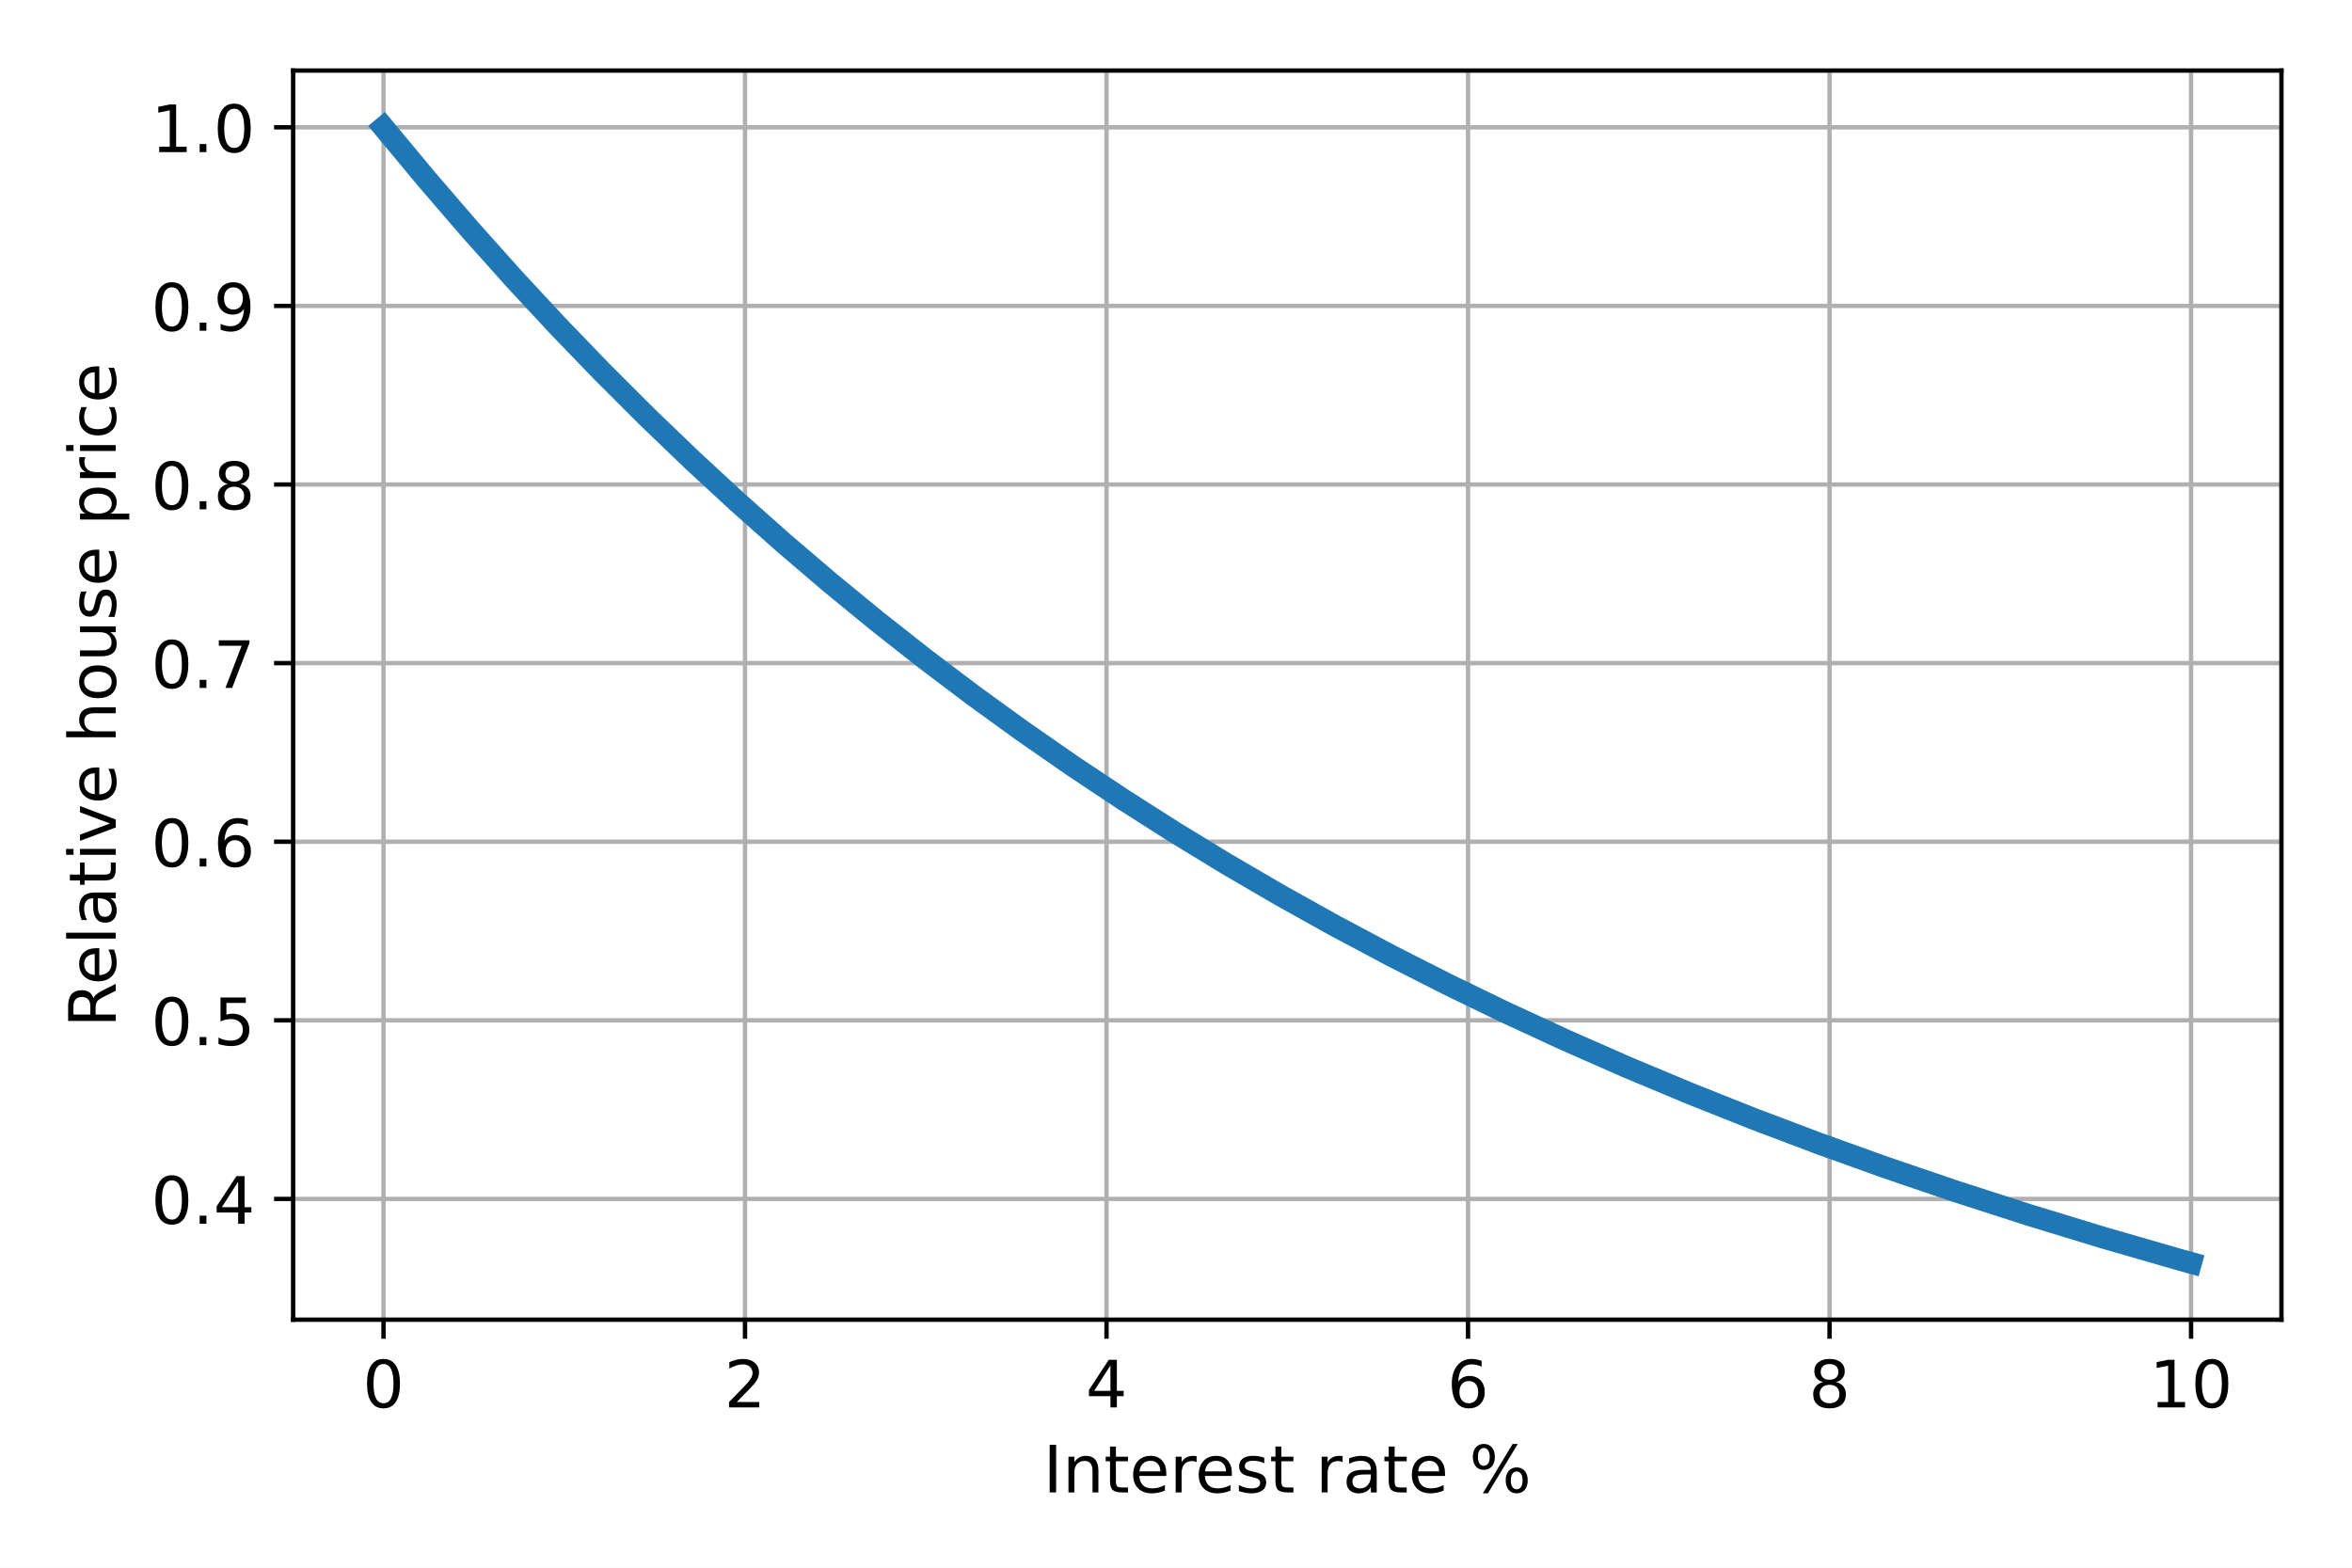
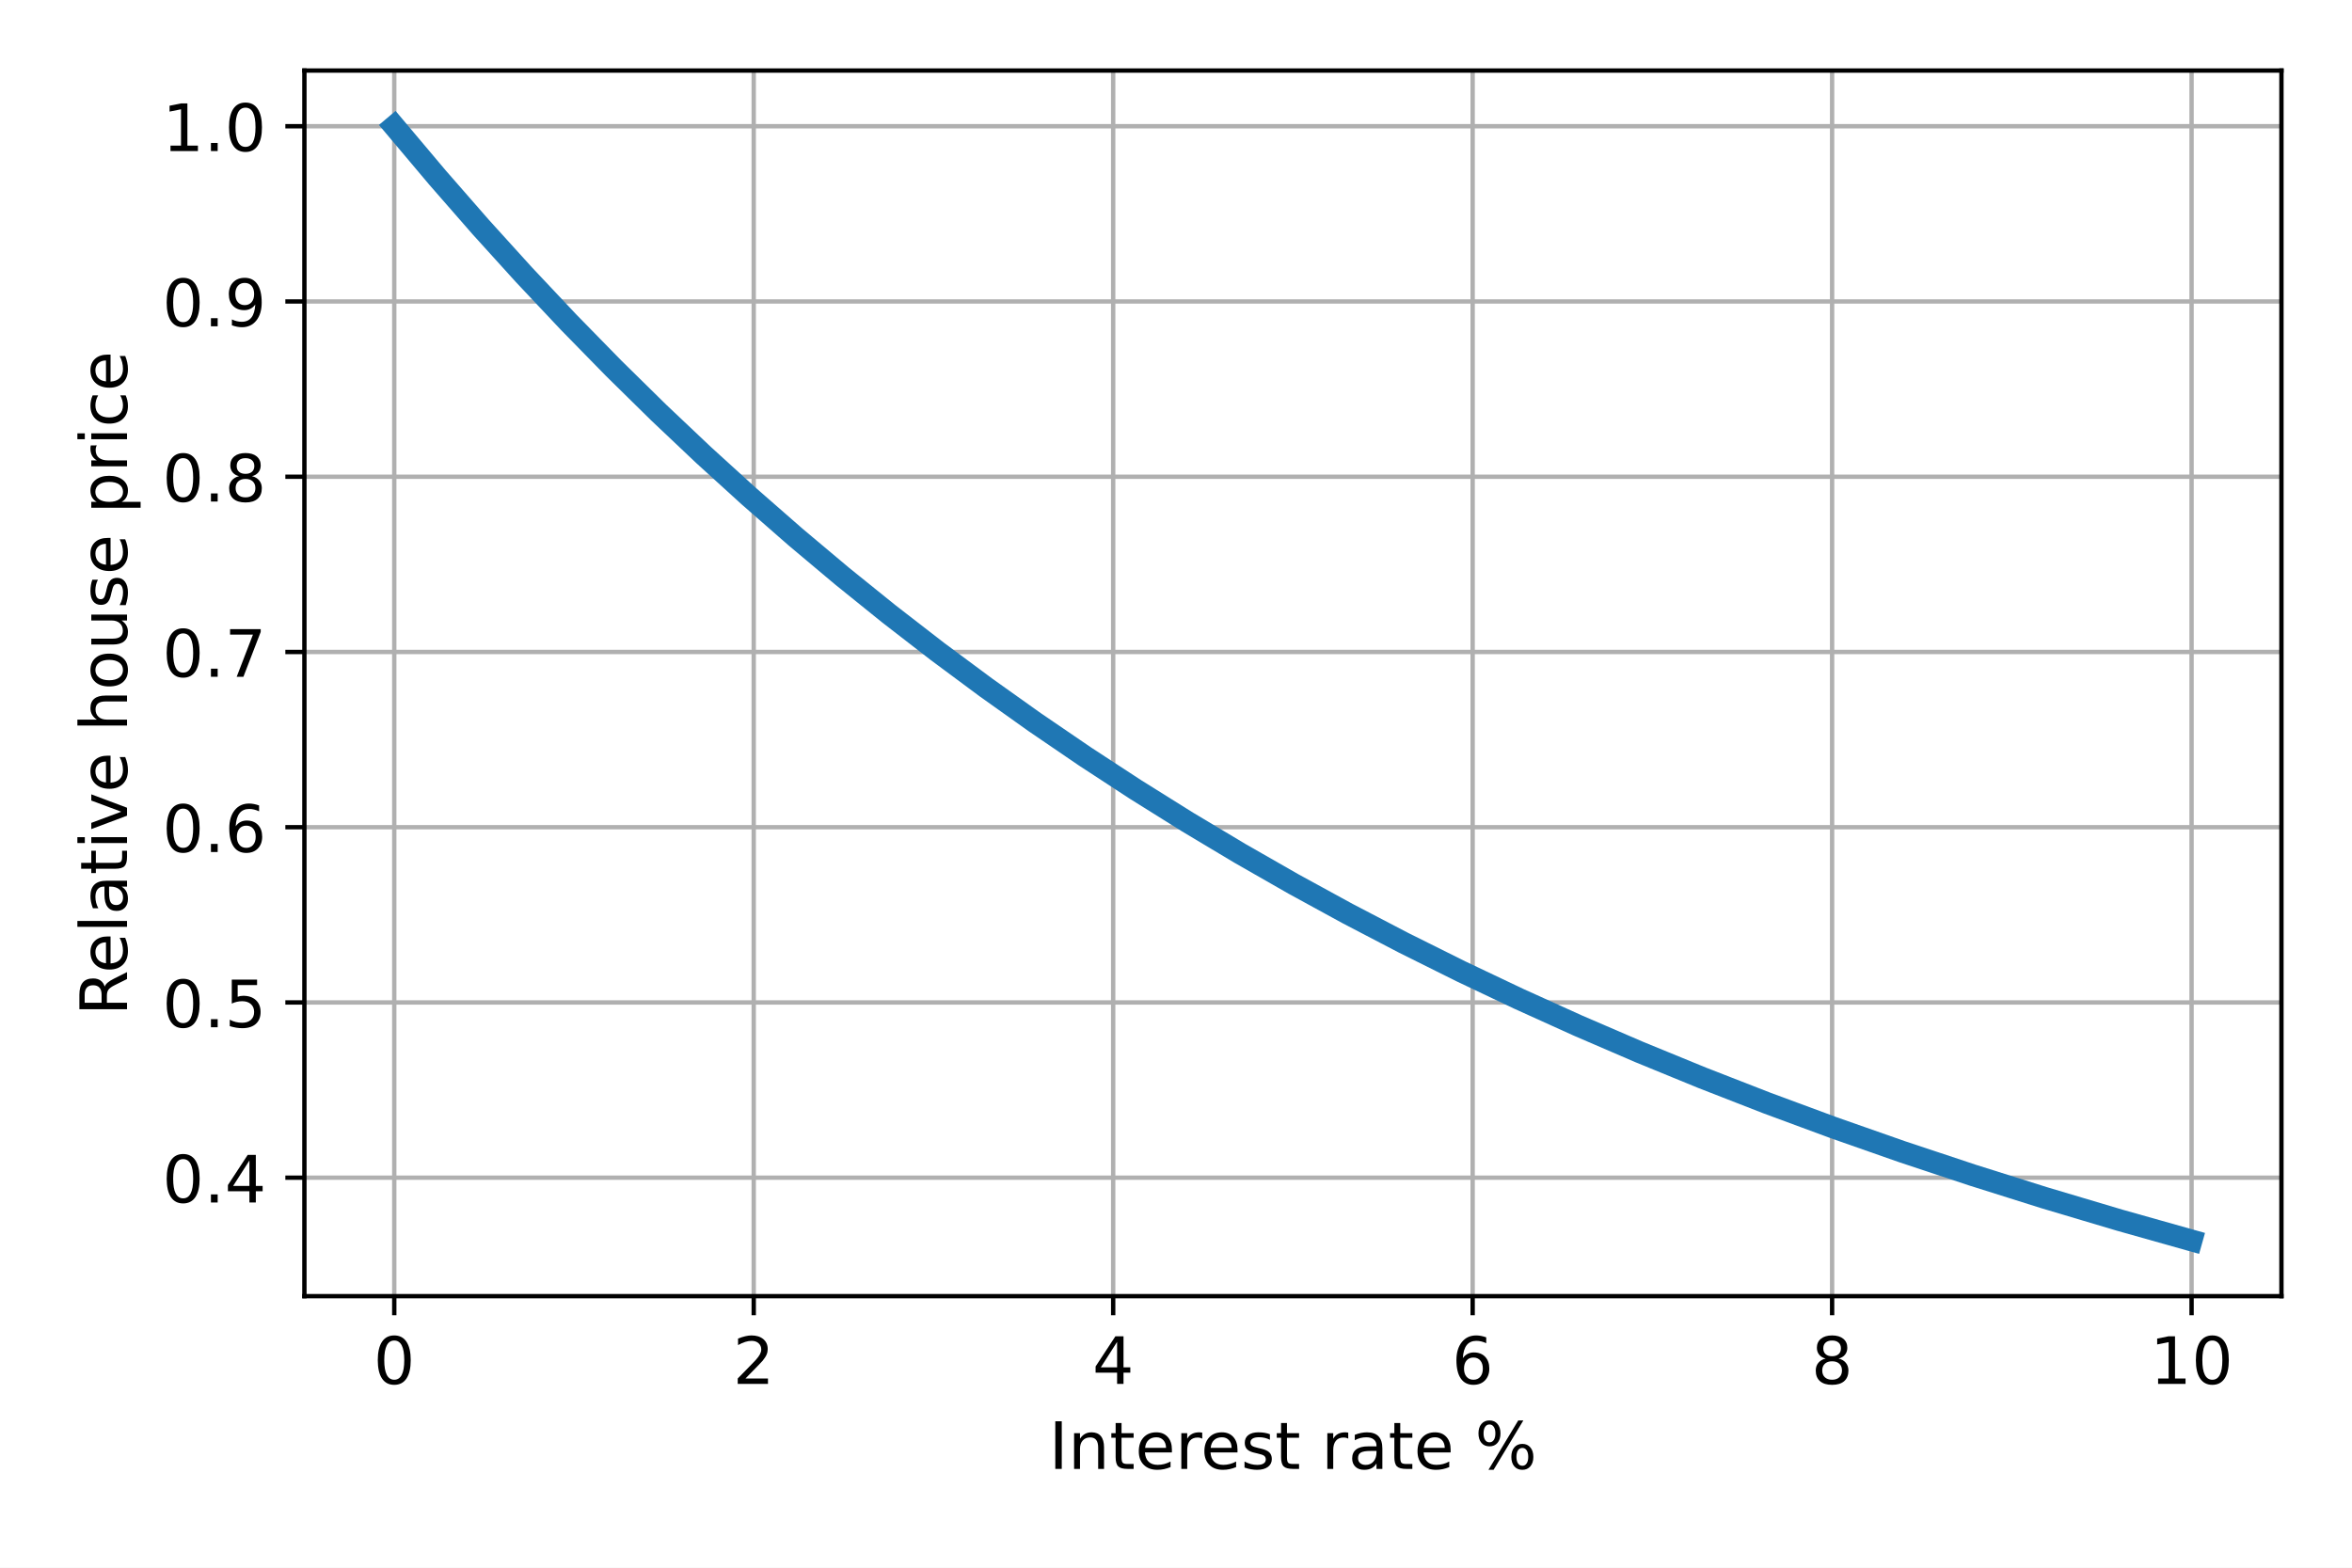
<svg xmlns="http://www.w3.org/2000/svg" xmlns:xlink="http://www.w3.org/1999/xlink" width="432pt" height="288pt" viewBox="0 0 432 288" version="1.1">
  <defs>
    <style type="text/css">*{stroke-linejoin: round; stroke-linecap: butt}</style>
  </defs>
  <g id="figure_1">
    <g id="patch_1">
      <path d="M 0 288 L 432 288 L 432 0 L 0 0 z " style="fill: #ffffff" />
    </g>
    <g id="axes_1">
      <g id="patch_2">
-         <path d="M 53.84 242.44 L 419.04 242.44 L 419.04 12.96 L 53.84 12.96 z " style="fill: #ffffff" />
+         <path d="M 55.91 238.12 L 419.04 238.12 L 419.04 12.96 L 55.91 12.96 z " style="fill: #ffffff" />
      </g>
      <g id="matplotlib.axis_1">
        <g id="xtick_1">
          <g id="line2d_1">
-             <path d="M 70.44 242.44 L 70.44 12.96 " clip-path="url(#p7153904bfa)" style="fill: none; stroke: #b0b0b0; stroke-width: 0.8; stroke-linecap: square" />
+             <path d="M 72.416 238.12 L 72.416 12.96 " clip-path="url(#p1a7a586a93)" style="fill: none; stroke: #b0b0b0; stroke-width: 0.8; stroke-linecap: square" />
          </g>
          <g id="line2d_2">
            <defs>
-               <path id="mf8a70245a0" d="M 0 0 L 0 3.5 " style="stroke: #000000; stroke-width: 0.8" />
+               <path id="me31832767f" d="M 0 0 L 0 3.5 " style="stroke: #000000; stroke-width: 0.8" />
            </defs>
            <g>
-               <use xlink:href="#mf8a70245a0" x="70.44" y="242.44" style="stroke: #000000; stroke-width: 0.8" />
+               <use xlink:href="#me31832767f" x="72.416" y="238.12" style="stroke: #000000; stroke-width: 0.8" />
            </g>
          </g>
          <g id="text_1">
-             <g transform="translate(66.6225 258.5581)scale(0.12 -0.12)">
+             <g transform="translate(68.59841 254.2381)scale(0.12 -0.12)">
              <defs>
                <path id="DejaVuSans-30" d="M 2034 4250 Q 1547 4250 1301 3770 Q 1056 3291 1056 2328 Q 1056 1369 1301 889 Q 1547 409 2034 409 Q 2525 409 2770 889 Q 3016 1369 3016 2328 Q 3016 3291 2770 3770 Q 2525 4250 2034 4250 z M 2034 4750 Q 2819 4750 3233 4129 Q 3647 3509 3647 2328 Q 3647 1150 3233 529 Q 2819 -91 2034 -91 Q 1250 -91 836 529 Q 422 1150 422 2328 Q 422 3509 836 4129 Q 1250 4750 2034 4750 z " transform="scale(0.015625)" />
              </defs>
              <use xlink:href="#DejaVuSans-30" />
            </g>
          </g>
        </g>
        <g id="xtick_2">
          <g id="line2d_3">
-             <path d="M 136.84 242.44 L 136.84 12.96 " clip-path="url(#p7153904bfa)" style="fill: none; stroke: #b0b0b0; stroke-width: 0.8; stroke-linecap: square" />
+             <path d="M 138.44 238.12 L 138.44 12.96 " clip-path="url(#p1a7a586a93)" style="fill: none; stroke: #b0b0b0; stroke-width: 0.8; stroke-linecap: square" />
          </g>
          <g id="line2d_4">
            <g>
-               <use xlink:href="#mf8a70245a0" x="136.84" y="242.44" style="stroke: #000000; stroke-width: 0.8" />
+               <use xlink:href="#me31832767f" x="138.44" y="238.12" style="stroke: #000000; stroke-width: 0.8" />
            </g>
          </g>
          <g id="text_2">
-             <g transform="translate(133.0225 258.5581)scale(0.12 -0.12)">
+             <g transform="translate(134.622 254.2381)scale(0.12 -0.12)">
              <defs>
                <path id="DejaVuSans-32" d="M 1228 531 L 3431 531 L 3431 0 L 469 0 L 469 531 Q 828 903 1448 1529 Q 2069 2156 2228 2338 Q 2531 2678 2651 2914 Q 2772 3150 2772 3378 Q 2772 3750 2511 3984 Q 2250 4219 1831 4219 Q 1534 4219 1204 4116 Q 875 4013 500 3803 L 500 4441 Q 881 4594 1212 4672 Q 1544 4750 1819 4750 Q 2544 4750 2975 4387 Q 3406 4025 3406 3419 Q 3406 3131 3298 2873 Q 3191 2616 2906 2266 Q 2828 2175 2409 1742 Q 1991 1309 1228 531 z " transform="scale(0.015625)" />
              </defs>
              <use xlink:href="#DejaVuSans-32" />
            </g>
          </g>
        </g>
        <g id="xtick_3">
          <g id="line2d_5">
-             <path d="M 203.24 242.44 L 203.24 12.96 " clip-path="url(#p7153904bfa)" style="fill: none; stroke: #b0b0b0; stroke-width: 0.8; stroke-linecap: square" />
+             <path d="M 204.463 238.12 L 204.463 12.96 " clip-path="url(#p1a7a586a93)" style="fill: none; stroke: #b0b0b0; stroke-width: 0.8; stroke-linecap: square" />
          </g>
          <g id="line2d_6">
            <g>
-               <use xlink:href="#mf8a70245a0" x="203.24" y="242.44" style="stroke: #000000; stroke-width: 0.8" />
+               <use xlink:href="#me31832767f" x="204.463" y="238.12" style="stroke: #000000; stroke-width: 0.8" />
            </g>
          </g>
          <g id="text_3">
-             <g transform="translate(199.4225 258.5581)scale(0.12 -0.12)">
+             <g transform="translate(200.6457 254.2381)scale(0.12 -0.12)">
              <defs>
                <path id="DejaVuSans-34" d="M 2419 4116 L 825 1625 L 2419 1625 L 2419 4116 z M 2253 4666 L 3047 4666 L 3047 1625 L 3713 1625 L 3713 1100 L 3047 1100 L 3047 0 L 2419 0 L 2419 1100 L 313 1100 L 313 1709 L 2253 4666 z " transform="scale(0.015625)" />
              </defs>
              <use xlink:href="#DejaVuSans-34" />
            </g>
          </g>
        </g>
        <g id="xtick_4">
          <g id="line2d_7">
-             <path d="M 269.64 242.44 L 269.64 12.96 " clip-path="url(#p7153904bfa)" style="fill: none; stroke: #b0b0b0; stroke-width: 0.8; stroke-linecap: square" />
+             <path d="M 270.487 238.12 L 270.487 12.96 " clip-path="url(#p1a7a586a93)" style="fill: none; stroke: #b0b0b0; stroke-width: 0.8; stroke-linecap: square" />
          </g>
          <g id="line2d_8">
            <g>
-               <use xlink:href="#mf8a70245a0" x="269.64" y="242.44" style="stroke: #000000; stroke-width: 0.8" />
+               <use xlink:href="#me31832767f" x="270.487" y="238.12" style="stroke: #000000; stroke-width: 0.8" />
            </g>
          </g>
          <g id="text_4">
-             <g transform="translate(265.8225 258.5581)scale(0.12 -0.12)">
+             <g transform="translate(266.6693 254.2381)scale(0.12 -0.12)">
              <defs>
                <path id="DejaVuSans-36" d="M 2113 2584 Q 1688 2584 1439 2293 Q 1191 2003 1191 1497 Q 1191 994 1439 701 Q 1688 409 2113 409 Q 2538 409 2786 701 Q 3034 994 3034 1497 Q 3034 2003 2786 2293 Q 2538 2584 2113 2584 z M 3366 4563 L 3366 3988 Q 3128 4100 2886 4159 Q 2644 4219 2406 4219 Q 1781 4219 1451 3797 Q 1122 3375 1075 2522 Q 1259 2794 1537 2939 Q 1816 3084 2150 3084 Q 2853 3084 3261 2657 Q 3669 2231 3669 1497 Q 3669 778 3244 343 Q 2819 -91 2113 -91 Q 1303 -91 875 529 Q 447 1150 447 2328 Q 447 3434 972 4092 Q 1497 4750 2381 4750 Q 2619 4750 2861 4703 Q 3103 4656 3366 4563 z " transform="scale(0.015625)" />
              </defs>
              <use xlink:href="#DejaVuSans-36" />
            </g>
          </g>
        </g>
        <g id="xtick_5">
          <g id="line2d_9">
-             <path d="M 336.04 242.44 L 336.04 12.96 " clip-path="url(#p7153904bfa)" style="fill: none; stroke: #b0b0b0; stroke-width: 0.8; stroke-linecap: square" />
+             <path d="M 336.51 238.12 L 336.51 12.96 " clip-path="url(#p1a7a586a93)" style="fill: none; stroke: #b0b0b0; stroke-width: 0.8; stroke-linecap: square" />
          </g>
          <g id="line2d_10">
            <g>
-               <use xlink:href="#mf8a70245a0" x="336.04" y="242.44" style="stroke: #000000; stroke-width: 0.8" />
+               <use xlink:href="#me31832767f" x="336.51" y="238.12" style="stroke: #000000; stroke-width: 0.8" />
            </g>
          </g>
          <g id="text_5">
-             <g transform="translate(332.2225 258.5581)scale(0.12 -0.12)">
+             <g transform="translate(332.693 254.2381)scale(0.12 -0.12)">
              <defs>
                <path id="DejaVuSans-38" d="M 2034 2216 Q 1584 2216 1326 1975 Q 1069 1734 1069 1313 Q 1069 891 1326 650 Q 1584 409 2034 409 Q 2484 409 2743 651 Q 3003 894 3003 1313 Q 3003 1734 2745 1975 Q 2488 2216 2034 2216 z M 1403 2484 Q 997 2584 770 2862 Q 544 3141 544 3541 Q 544 4100 942 4425 Q 1341 4750 2034 4750 Q 2731 4750 3128 4425 Q 3525 4100 3525 3541 Q 3525 3141 3298 2862 Q 3072 2584 2669 2484 Q 3125 2378 3379 2068 Q 3634 1759 3634 1313 Q 3634 634 3220 271 Q 2806 -91 2034 -91 Q 1263 -91 848 271 Q 434 634 434 1313 Q 434 1759 690 2068 Q 947 2378 1403 2484 z M 1172 3481 Q 1172 3119 1398 2916 Q 1625 2713 2034 2713 Q 2441 2713 2670 2916 Q 2900 3119 2900 3481 Q 2900 3844 2670 4047 Q 2441 4250 2034 4250 Q 1625 4250 1398 4047 Q 1172 3844 1172 3481 z " transform="scale(0.015625)" />
              </defs>
              <use xlink:href="#DejaVuSans-38" />
            </g>
          </g>
        </g>
        <g id="xtick_6">
          <g id="line2d_11">
-             <path d="M 402.44 242.44 L 402.44 12.96 " clip-path="url(#p7153904bfa)" style="fill: none; stroke: #b0b0b0; stroke-width: 0.8; stroke-linecap: square" />
+             <path d="M 402.534 238.12 L 402.534 12.96 " clip-path="url(#p1a7a586a93)" style="fill: none; stroke: #b0b0b0; stroke-width: 0.8; stroke-linecap: square" />
          </g>
          <g id="line2d_12">
            <g>
-               <use xlink:href="#mf8a70245a0" x="402.44" y="242.44" style="stroke: #000000; stroke-width: 0.8" />
+               <use xlink:href="#me31832767f" x="402.534" y="238.12" style="stroke: #000000; stroke-width: 0.8" />
            </g>
          </g>
          <g id="text_6">
-             <g transform="translate(394.805 258.5581)scale(0.12 -0.12)">
+             <g transform="translate(394.8991 254.2381)scale(0.12 -0.12)">
              <defs>
                <path id="DejaVuSans-31" d="M 794 531 L 1825 531 L 1825 4091 L 703 3866 L 703 4441 L 1819 4666 L 2450 4666 L 2450 531 L 3481 531 L 3481 0 L 794 0 L 794 531 z " transform="scale(0.015625)" />
              </defs>
              <use xlink:href="#DejaVuSans-31" />
              <use xlink:href="#DejaVuSans-30" x="63.623" />
            </g>
          </g>
        </g>
        <g id="text_7">
-           <g transform="translate(191.62 274.1719)scale(0.12 -0.12)">
+           <g transform="translate(192.655 269.8519)scale(0.12 -0.12)">
            <defs>
              <path id="DejaVuSans-49" d="M 628 4666 L 1259 4666 L 1259 0 L 628 0 L 628 4666 z " transform="scale(0.015625)" />
              <path id="DejaVuSans-6e" d="M 3513 2113 L 3513 0 L 2938 0 L 2938 2094 Q 2938 2591 2744 2837 Q 2550 3084 2163 3084 Q 1697 3084 1428 2787 Q 1159 2491 1159 1978 L 1159 0 L 581 0 L 581 3500 L 1159 3500 L 1159 2956 Q 1366 3272 1645 3428 Q 1925 3584 2291 3584 Q 2894 3584 3203 3211 Q 3513 2838 3513 2113 z " transform="scale(0.015625)" />
              <path id="DejaVuSans-74" d="M 1172 4494 L 1172 3500 L 2356 3500 L 2356 3053 L 1172 3053 L 1172 1153 Q 1172 725 1289 603 Q 1406 481 1766 481 L 2356 481 L 2356 0 L 1766 0 Q 1100 0 847 248 Q 594 497 594 1153 L 594 3053 L 172 3053 L 172 3500 L 594 3500 L 594 4494 L 1172 4494 z " transform="scale(0.015625)" />
              <path id="DejaVuSans-65" d="M 3597 1894 L 3597 1613 L 953 1613 Q 991 1019 1311 708 Q 1631 397 2203 397 Q 2534 397 2845 478 Q 3156 559 3463 722 L 3463 178 Q 3153 47 2828 -22 Q 2503 -91 2169 -91 Q 1331 -91 842 396 Q 353 884 353 1716 Q 353 2575 817 3079 Q 1281 3584 2069 3584 Q 2775 3584 3186 3129 Q 3597 2675 3597 1894 z M 3022 2063 Q 3016 2534 2758 2815 Q 2500 3097 2075 3097 Q 1594 3097 1305 2825 Q 1016 2553 972 2059 L 3022 2063 z " transform="scale(0.015625)" />
              <path id="DejaVuSans-72" d="M 2631 2963 Q 2534 3019 2420 3045 Q 2306 3072 2169 3072 Q 1681 3072 1420 2755 Q 1159 2438 1159 1844 L 1159 0 L 581 0 L 581 3500 L 1159 3500 L 1159 2956 Q 1341 3275 1631 3429 Q 1922 3584 2338 3584 Q 2397 3584 2469 3576 Q 2541 3569 2628 3553 L 2631 2963 z " transform="scale(0.015625)" />
              <path id="DejaVuSans-73" d="M 2834 3397 L 2834 2853 Q 2591 2978 2328 3040 Q 2066 3103 1784 3103 Q 1356 3103 1142 2972 Q 928 2841 928 2578 Q 928 2378 1081 2264 Q 1234 2150 1697 2047 L 1894 2003 Q 2506 1872 2764 1633 Q 3022 1394 3022 966 Q 3022 478 2636 193 Q 2250 -91 1575 -91 Q 1294 -91 989 -36 Q 684 19 347 128 L 347 722 Q 666 556 975 473 Q 1284 391 1588 391 Q 1994 391 2212 530 Q 2431 669 2431 922 Q 2431 1156 2273 1281 Q 2116 1406 1581 1522 L 1381 1569 Q 847 1681 609 1914 Q 372 2147 372 2553 Q 372 3047 722 3315 Q 1072 3584 1716 3584 Q 2034 3584 2315 3537 Q 2597 3491 2834 3397 z " transform="scale(0.015625)" />
              <path id="DejaVuSans-20" transform="scale(0.015625)" />
              <path id="DejaVuSans-61" d="M 2194 1759 Q 1497 1759 1228 1600 Q 959 1441 959 1056 Q 959 750 1161 570 Q 1363 391 1709 391 Q 2188 391 2477 730 Q 2766 1069 2766 1631 L 2766 1759 L 2194 1759 z M 3341 1997 L 3341 0 L 2766 0 L 2766 531 Q 2569 213 2275 61 Q 1981 -91 1556 -91 Q 1019 -91 701 211 Q 384 513 384 1019 Q 384 1609 779 1909 Q 1175 2209 1959 2209 L 2766 2209 L 2766 2266 Q 2766 2663 2505 2880 Q 2244 3097 1772 3097 Q 1472 3097 1187 3025 Q 903 2953 641 2809 L 641 3341 Q 956 3463 1253 3523 Q 1550 3584 1831 3584 Q 2591 3584 2966 3190 Q 3341 2797 3341 1997 z " transform="scale(0.015625)" />
              <path id="DejaVuSans-25" d="M 4653 2053 Q 4381 2053 4226 1822 Q 4072 1591 4072 1178 Q 4072 772 4226 539 Q 4381 306 4653 306 Q 4919 306 5073 539 Q 5228 772 5228 1178 Q 5228 1588 5073 1820 Q 4919 2053 4653 2053 z M 4653 2450 Q 5147 2450 5437 2106 Q 5728 1763 5728 1178 Q 5728 594 5436 251 Q 5144 -91 4653 -91 Q 4153 -91 3862 251 Q 3572 594 3572 1178 Q 3572 1766 3864 2108 Q 4156 2450 4653 2450 z M 1428 4353 Q 1159 4353 1004 4120 Q 850 3888 850 3481 Q 850 3069 1003 2837 Q 1156 2606 1428 2606 Q 1700 2606 1854 2837 Q 2009 3069 2009 3481 Q 2009 3884 1853 4118 Q 1697 4353 1428 4353 z M 4250 4750 L 4750 4750 L 1831 -91 L 1331 -91 L 4250 4750 z M 1428 4750 Q 1922 4750 2215 4408 Q 2509 4066 2509 3481 Q 2509 2891 2217 2550 Q 1925 2209 1428 2209 Q 931 2209 642 2551 Q 353 2894 353 3481 Q 353 4063 643 4406 Q 934 4750 1428 4750 z " transform="scale(0.015625)" />
            </defs>
            <use xlink:href="#DejaVuSans-49" />
            <use xlink:href="#DejaVuSans-6e" x="29.492" />
            <use xlink:href="#DejaVuSans-74" x="92.871" />
            <use xlink:href="#DejaVuSans-65" x="132.08" />
            <use xlink:href="#DejaVuSans-72" x="193.604" />
            <use xlink:href="#DejaVuSans-65" x="232.467" />
            <use xlink:href="#DejaVuSans-73" x="293.99" />
            <use xlink:href="#DejaVuSans-74" x="346.09" />
            <use xlink:href="#DejaVuSans-20" x="385.299" />
            <use xlink:href="#DejaVuSans-72" x="417.086" />
            <use xlink:href="#DejaVuSans-61" x="458.199" />
            <use xlink:href="#DejaVuSans-74" x="519.479" />
            <use xlink:href="#DejaVuSans-65" x="558.688" />
            <use xlink:href="#DejaVuSans-20" x="620.211" />
            <use xlink:href="#DejaVuSans-25" x="651.998" />
          </g>
        </g>
      </g>
      <g id="matplotlib.axis_2">
        <g id="ytick_1">
          <g id="line2d_13">
-             <path d="M 53.84 220.255 L 419.04 220.255 " clip-path="url(#p7153904bfa)" style="fill: none; stroke: #b0b0b0; stroke-width: 0.8; stroke-linecap: square" />
+             <path d="M 55.91 216.352 L 419.04 216.352 " clip-path="url(#p1a7a586a93)" style="fill: none; stroke: #b0b0b0; stroke-width: 0.8; stroke-linecap: square" />
          </g>
          <g id="line2d_14">
            <defs>
-               <path id="m6328523e89" d="M 0 0 L -3.5 0 " style="stroke: #000000; stroke-width: 0.8" />
+               <path id="m2145bcf96a" d="M 0 0 L -3.5 0 " style="stroke: #000000; stroke-width: 0.8" />
            </defs>
            <g>
-               <use xlink:href="#m6328523e89" x="53.84" y="220.255" style="stroke: #000000; stroke-width: 0.8" />
+               <use xlink:href="#m2145bcf96a" x="55.91" y="216.352" style="stroke: #000000; stroke-width: 0.8" />
            </g>
          </g>
          <g id="text_8">
-             <g transform="translate(27.75625 224.8139)scale(0.12 -0.12)">
+             <g transform="translate(29.82625 220.9115)scale(0.12 -0.12)">
              <defs>
                <path id="DejaVuSans-2e" d="M 684 794 L 1344 794 L 1344 0 L 684 0 L 684 794 z " transform="scale(0.015625)" />
              </defs>
              <use xlink:href="#DejaVuSans-30" />
              <use xlink:href="#DejaVuSans-2e" x="63.623" />
              <use xlink:href="#DejaVuSans-34" x="95.41" />
            </g>
          </g>
        </g>
        <g id="ytick_2">
          <g id="line2d_15">
-             <path d="M 53.84 187.444 L 419.04 187.444 " clip-path="url(#p7153904bfa)" style="fill: none; stroke: #b0b0b0; stroke-width: 0.8; stroke-linecap: square" />
+             <path d="M 55.91 184.159 L 419.04 184.159 " clip-path="url(#p1a7a586a93)" style="fill: none; stroke: #b0b0b0; stroke-width: 0.8; stroke-linecap: square" />
          </g>
          <g id="line2d_16">
            <g>
-               <use xlink:href="#m6328523e89" x="53.84" y="187.444" style="stroke: #000000; stroke-width: 0.8" />
+               <use xlink:href="#m2145bcf96a" x="55.91" y="184.159" style="stroke: #000000; stroke-width: 0.8" />
            </g>
          </g>
          <g id="text_9">
-             <g transform="translate(27.75625 192.0026)scale(0.12 -0.12)">
+             <g transform="translate(29.82625 188.7179)scale(0.12 -0.12)">
              <defs>
                <path id="DejaVuSans-35" d="M 691 4666 L 3169 4666 L 3169 4134 L 1269 4134 L 1269 2991 Q 1406 3038 1543 3061 Q 1681 3084 1819 3084 Q 2600 3084 3056 2656 Q 3513 2228 3513 1497 Q 3513 744 3044 326 Q 2575 -91 1722 -91 Q 1428 -91 1123 -41 Q 819 9 494 109 L 494 744 Q 775 591 1075 516 Q 1375 441 1709 441 Q 2250 441 2565 725 Q 2881 1009 2881 1497 Q 2881 1984 2565 2268 Q 2250 2553 1709 2553 Q 1456 2553 1204 2497 Q 953 2441 691 2322 L 691 4666 z " transform="scale(0.015625)" />
              </defs>
              <use xlink:href="#DejaVuSans-30" />
              <use xlink:href="#DejaVuSans-2e" x="63.623" />
              <use xlink:href="#DejaVuSans-35" x="95.41" />
            </g>
          </g>
        </g>
        <g id="ytick_3">
          <g id="line2d_17">
-             <path d="M 53.84 154.632 L 419.04 154.632 " clip-path="url(#p7153904bfa)" style="fill: none; stroke: #b0b0b0; stroke-width: 0.8; stroke-linecap: square" />
+             <path d="M 55.91 151.965 L 419.04 151.965 " clip-path="url(#p1a7a586a93)" style="fill: none; stroke: #b0b0b0; stroke-width: 0.8; stroke-linecap: square" />
          </g>
          <g id="line2d_18">
            <g>
-               <use xlink:href="#m6328523e89" x="53.84" y="154.632" style="stroke: #000000; stroke-width: 0.8" />
+               <use xlink:href="#m2145bcf96a" x="55.91" y="151.965" style="stroke: #000000; stroke-width: 0.8" />
            </g>
          </g>
          <g id="text_10">
-             <g transform="translate(27.75625 159.1912)scale(0.12 -0.12)">
+             <g transform="translate(29.82625 156.5242)scale(0.12 -0.12)">
              <use xlink:href="#DejaVuSans-30" />
              <use xlink:href="#DejaVuSans-2e" x="63.623" />
              <use xlink:href="#DejaVuSans-36" x="95.41" />
            </g>
          </g>
        </g>
        <g id="ytick_4">
          <g id="line2d_19">
-             <path d="M 53.84 121.821 L 419.04 121.821 " clip-path="url(#p7153904bfa)" style="fill: none; stroke: #b0b0b0; stroke-width: 0.8; stroke-linecap: square" />
+             <path d="M 55.91 119.772 L 419.04 119.772 " clip-path="url(#p1a7a586a93)" style="fill: none; stroke: #b0b0b0; stroke-width: 0.8; stroke-linecap: square" />
          </g>
          <g id="line2d_20">
            <g>
-               <use xlink:href="#m6328523e89" x="53.84" y="121.821" style="stroke: #000000; stroke-width: 0.8" />
+               <use xlink:href="#m2145bcf96a" x="55.91" y="119.772" style="stroke: #000000; stroke-width: 0.8" />
            </g>
          </g>
          <g id="text_11">
-             <g transform="translate(27.75625 126.3799)scale(0.12 -0.12)">
+             <g transform="translate(29.82625 124.3306)scale(0.12 -0.12)">
              <defs>
                <path id="DejaVuSans-37" d="M 525 4666 L 3525 4666 L 3525 4397 L 1831 0 L 1172 0 L 2766 4134 L 525 4134 L 525 4666 z " transform="scale(0.015625)" />
              </defs>
              <use xlink:href="#DejaVuSans-30" />
              <use xlink:href="#DejaVuSans-2e" x="63.623" />
              <use xlink:href="#DejaVuSans-37" x="95.41" />
            </g>
          </g>
        </g>
        <g id="ytick_5">
          <g id="line2d_21">
-             <path d="M 53.84 89.01 L 419.04 89.01 " clip-path="url(#p7153904bfa)" style="fill: none; stroke: #b0b0b0; stroke-width: 0.8; stroke-linecap: square" />
+             <path d="M 55.91 87.578 L 419.04 87.578 " clip-path="url(#p1a7a586a93)" style="fill: none; stroke: #b0b0b0; stroke-width: 0.8; stroke-linecap: square" />
          </g>
          <g id="line2d_22">
            <g>
-               <use xlink:href="#m6328523e89" x="53.84" y="89.01" style="stroke: #000000; stroke-width: 0.8" />
+               <use xlink:href="#m2145bcf96a" x="55.91" y="87.578" style="stroke: #000000; stroke-width: 0.8" />
            </g>
          </g>
          <g id="text_12">
-             <g transform="translate(27.75625 93.56857)scale(0.12 -0.12)">
+             <g transform="translate(29.82625 92.13692)scale(0.12 -0.12)">
              <use xlink:href="#DejaVuSans-30" />
              <use xlink:href="#DejaVuSans-2e" x="63.623" />
              <use xlink:href="#DejaVuSans-38" x="95.41" />
            </g>
          </g>
        </g>
        <g id="ytick_6">
          <g id="line2d_23">
-             <path d="M 53.84 56.198 L 419.04 56.198 " clip-path="url(#p7153904bfa)" style="fill: none; stroke: #b0b0b0; stroke-width: 0.8; stroke-linecap: square" />
+             <path d="M 55.91 55.384 L 419.04 55.384 " clip-path="url(#p1a7a586a93)" style="fill: none; stroke: #b0b0b0; stroke-width: 0.8; stroke-linecap: square" />
          </g>
          <g id="line2d_24">
            <g>
-               <use xlink:href="#m6328523e89" x="53.84" y="56.198" style="stroke: #000000; stroke-width: 0.8" />
+               <use xlink:href="#m2145bcf96a" x="55.91" y="55.384" style="stroke: #000000; stroke-width: 0.8" />
            </g>
          </g>
          <g id="text_13">
-             <g transform="translate(27.75625 60.75724)scale(0.12 -0.12)">
+             <g transform="translate(29.82625 59.94327)scale(0.12 -0.12)">
              <defs>
                <path id="DejaVuSans-39" d="M 703 97 L 703 672 Q 941 559 1184 500 Q 1428 441 1663 441 Q 2288 441 2617 861 Q 2947 1281 2994 2138 Q 2813 1869 2534 1725 Q 2256 1581 1919 1581 Q 1219 1581 811 2004 Q 403 2428 403 3163 Q 403 3881 828 4315 Q 1253 4750 1959 4750 Q 2769 4750 3195 4129 Q 3622 3509 3622 2328 Q 3622 1225 3098 567 Q 2575 -91 1691 -91 Q 1453 -91 1209 -44 Q 966 3 703 97 z M 1959 2075 Q 2384 2075 2632 2365 Q 2881 2656 2881 3163 Q 2881 3666 2632 3958 Q 2384 4250 1959 4250 Q 1534 4250 1286 3958 Q 1038 3666 1038 3163 Q 1038 2656 1286 2365 Q 1534 2075 1959 2075 z " transform="scale(0.015625)" />
              </defs>
              <use xlink:href="#DejaVuSans-30" />
              <use xlink:href="#DejaVuSans-2e" x="63.623" />
              <use xlink:href="#DejaVuSans-39" x="95.41" />
            </g>
          </g>
        </g>
        <g id="ytick_7">
          <g id="line2d_25">
-             <path d="M 53.84 23.387 L 419.04 23.387 " clip-path="url(#p7153904bfa)" style="fill: none; stroke: #b0b0b0; stroke-width: 0.8; stroke-linecap: square" />
+             <path d="M 55.91 23.191 L 419.04 23.191 " clip-path="url(#p1a7a586a93)" style="fill: none; stroke: #b0b0b0; stroke-width: 0.8; stroke-linecap: square" />
          </g>
          <g id="line2d_26">
            <g>
-               <use xlink:href="#m6328523e89" x="53.84" y="23.387" style="stroke: #000000; stroke-width: 0.8" />
+               <use xlink:href="#m2145bcf96a" x="55.91" y="23.191" style="stroke: #000000; stroke-width: 0.8" />
            </g>
          </g>
          <g id="text_14">
-             <g transform="translate(27.75625 27.9459)scale(0.12 -0.12)">
+             <g transform="translate(29.82625 27.74962)scale(0.12 -0.12)">
              <use xlink:href="#DejaVuSans-31" />
              <use xlink:href="#DejaVuSans-2e" x="63.623" />
              <use xlink:href="#DejaVuSans-30" x="95.41" />
            </g>
          </g>
        </g>
        <g id="text_15">
-           <g transform="translate(21.26063 188.7378)rotate(-90)scale(0.12 -0.12)">
+           <g transform="translate(23.33063 186.5778)rotate(-90)scale(0.12 -0.12)">
            <defs>
              <path id="DejaVuSans-52" d="M 2841 2188 Q 3044 2119 3236 1894 Q 3428 1669 3622 1275 L 4263 0 L 3584 0 L 2988 1197 Q 2756 1666 2539 1819 Q 2322 1972 1947 1972 L 1259 1972 L 1259 0 L 628 0 L 628 4666 L 2053 4666 Q 2853 4666 3247 4331 Q 3641 3997 3641 3322 Q 3641 2881 3436 2590 Q 3231 2300 2841 2188 z M 1259 4147 L 1259 2491 L 2053 2491 Q 2509 2491 2742 2702 Q 2975 2913 2975 3322 Q 2975 3731 2742 3939 Q 2509 4147 2053 4147 L 1259 4147 z " transform="scale(0.015625)" />
              <path id="DejaVuSans-6c" d="M 603 4863 L 1178 4863 L 1178 0 L 603 0 L 603 4863 z " transform="scale(0.015625)" />
              <path id="DejaVuSans-69" d="M 603 3500 L 1178 3500 L 1178 0 L 603 0 L 603 3500 z M 603 4863 L 1178 4863 L 1178 4134 L 603 4134 L 603 4863 z " transform="scale(0.015625)" />
              <path id="DejaVuSans-76" d="M 191 3500 L 800 3500 L 1894 563 L 2988 3500 L 3597 3500 L 2284 0 L 1503 0 L 191 3500 z " transform="scale(0.015625)" />
              <path id="DejaVuSans-68" d="M 3513 2113 L 3513 0 L 2938 0 L 2938 2094 Q 2938 2591 2744 2837 Q 2550 3084 2163 3084 Q 1697 3084 1428 2787 Q 1159 2491 1159 1978 L 1159 0 L 581 0 L 581 4863 L 1159 4863 L 1159 2956 Q 1366 3272 1645 3428 Q 1925 3584 2291 3584 Q 2894 3584 3203 3211 Q 3513 2838 3513 2113 z " transform="scale(0.015625)" />
              <path id="DejaVuSans-6f" d="M 1959 3097 Q 1497 3097 1228 2736 Q 959 2375 959 1747 Q 959 1119 1226 758 Q 1494 397 1959 397 Q 2419 397 2687 759 Q 2956 1122 2956 1747 Q 2956 2369 2687 2733 Q 2419 3097 1959 3097 z M 1959 3584 Q 2709 3584 3137 3096 Q 3566 2609 3566 1747 Q 3566 888 3137 398 Q 2709 -91 1959 -91 Q 1206 -91 779 398 Q 353 888 353 1747 Q 353 2609 779 3096 Q 1206 3584 1959 3584 z " transform="scale(0.015625)" />
              <path id="DejaVuSans-75" d="M 544 1381 L 544 3500 L 1119 3500 L 1119 1403 Q 1119 906 1312 657 Q 1506 409 1894 409 Q 2359 409 2629 706 Q 2900 1003 2900 1516 L 2900 3500 L 3475 3500 L 3475 0 L 2900 0 L 2900 538 Q 2691 219 2414 64 Q 2138 -91 1772 -91 Q 1169 -91 856 284 Q 544 659 544 1381 z M 1991 3584 L 1991 3584 z " transform="scale(0.015625)" />
              <path id="DejaVuSans-70" d="M 1159 525 L 1159 -1331 L 581 -1331 L 581 3500 L 1159 3500 L 1159 2969 Q 1341 3281 1617 3432 Q 1894 3584 2278 3584 Q 2916 3584 3314 3078 Q 3713 2572 3713 1747 Q 3713 922 3314 415 Q 2916 -91 2278 -91 Q 1894 -91 1617 61 Q 1341 213 1159 525 z M 3116 1747 Q 3116 2381 2855 2742 Q 2594 3103 2138 3103 Q 1681 3103 1420 2742 Q 1159 2381 1159 1747 Q 1159 1113 1420 752 Q 1681 391 2138 391 Q 2594 391 2855 752 Q 3116 1113 3116 1747 z " transform="scale(0.015625)" />
              <path id="DejaVuSans-63" d="M 3122 3366 L 3122 2828 Q 2878 2963 2633 3030 Q 2388 3097 2138 3097 Q 1578 3097 1268 2742 Q 959 2388 959 1747 Q 959 1106 1268 751 Q 1578 397 2138 397 Q 2388 397 2633 464 Q 2878 531 3122 666 L 3122 134 Q 2881 22 2623 -34 Q 2366 -91 2075 -91 Q 1284 -91 818 406 Q 353 903 353 1747 Q 353 2603 823 3093 Q 1294 3584 2113 3584 Q 2378 3584 2631 3529 Q 2884 3475 3122 3366 z " transform="scale(0.015625)" />
            </defs>
            <use xlink:href="#DejaVuSans-52" />
            <use xlink:href="#DejaVuSans-65" x="64.982" />
            <use xlink:href="#DejaVuSans-6c" x="126.506" />
            <use xlink:href="#DejaVuSans-61" x="154.289" />
            <use xlink:href="#DejaVuSans-74" x="215.568" />
            <use xlink:href="#DejaVuSans-69" x="254.777" />
            <use xlink:href="#DejaVuSans-76" x="282.561" />
            <use xlink:href="#DejaVuSans-65" x="341.74" />
            <use xlink:href="#DejaVuSans-20" x="403.264" />
            <use xlink:href="#DejaVuSans-68" x="435.051" />
            <use xlink:href="#DejaVuSans-6f" x="498.43" />
            <use xlink:href="#DejaVuSans-75" x="559.611" />
            <use xlink:href="#DejaVuSans-73" x="622.99" />
            <use xlink:href="#DejaVuSans-65" x="675.09" />
            <use xlink:href="#DejaVuSans-20" x="736.613" />
            <use xlink:href="#DejaVuSans-70" x="768.4" />
            <use xlink:href="#DejaVuSans-72" x="831.877" />
            <use xlink:href="#DejaVuSans-69" x="872.99" />
            <use xlink:href="#DejaVuSans-63" x="900.773" />
            <use xlink:href="#DejaVuSans-65" x="955.754" />
          </g>
        </g>
      </g>
      <g id="line2d_27">
-         <path d="M 70.44 23.391 L 78.416 32.989 L 86.392 42.243 L 94.368 51.163 L 102.344 59.759 L 110.652 68.381 L 118.961 76.676 L 127.269 84.655 L 135.577 92.33 L 143.885 99.712 L 152.526 107.091 L 161.167 114.177 L 169.807 120.981 L 178.78 127.763 L 187.753 134.267 L 197.059 140.73 L 206.364 146.92 L 215.669 152.85 L 225.307 158.729 L 235.277 164.543 L 245.247 170.099 L 255.549 175.583 L 265.851 180.817 L 276.486 185.973 L 287.453 191.041 L 298.752 196.013 L 310.384 200.881 L 322.016 205.51 L 333.98 210.036 L 346.276 214.455 L 359.237 218.872 L 372.53 223.163 L 386.156 227.325 L 400.114 231.359 L 402.44 232.009 L 402.44 232.009 " clip-path="url(#p7153904bfa)" style="fill: none; stroke: #1f77b4; stroke-width: 4; stroke-linecap: square" />
+         <path d="M 72.416 23.195 L 80.347 32.612 L 88.277 41.692 L 96.208 50.444 L 104.469 59.223 L 112.731 67.67 L 120.992 75.796 L 129.253 83.613 L 137.514 91.131 L 146.106 98.646 L 154.698 105.864 L 163.289 112.794 L 172.211 119.701 L 181.134 126.324 L 190.056 132.676 L 199.308 138.988 L 208.561 145.034 L 218.144 151.027 L 227.727 156.761 L 237.64 162.431 L 247.554 167.85 L 257.798 173.197 L 268.372 178.464 L 278.946 183.485 L 289.851 188.422 L 301.086 193.264 L 312.652 198.006 L 324.548 202.641 L 336.775 207.164 L 349.332 211.57 L 362.219 215.856 L 375.437 220.021 L 389.316 224.157 L 402.534 227.885 L 402.534 227.885 " clip-path="url(#p1a7a586a93)" style="fill: none; stroke: #1f77b4; stroke-width: 4; stroke-linecap: square" />
      </g>
      <g id="patch_3">
-         <path d="M 53.84 242.44 L 53.84 12.96 " style="fill: none; stroke: #000000; stroke-width: 0.8; stroke-linejoin: miter; stroke-linecap: square" />
+         <path d="M 55.91 238.12 L 55.91 12.96 " style="fill: none; stroke: #000000; stroke-width: 0.8; stroke-linejoin: miter; stroke-linecap: square" />
      </g>
      <g id="patch_4">
-         <path d="M 419.04 242.44 L 419.04 12.96 " style="fill: none; stroke: #000000; stroke-width: 0.8; stroke-linejoin: miter; stroke-linecap: square" />
+         <path d="M 419.04 238.12 L 419.04 12.96 " style="fill: none; stroke: #000000; stroke-width: 0.8; stroke-linejoin: miter; stroke-linecap: square" />
      </g>
      <g id="patch_5">
-         <path d="M 53.84 242.44 L 419.04 242.44 " style="fill: none; stroke: #000000; stroke-width: 0.8; stroke-linejoin: miter; stroke-linecap: square" />
+         <path d="M 55.91 238.12 L 419.04 238.12 " style="fill: none; stroke: #000000; stroke-width: 0.8; stroke-linejoin: miter; stroke-linecap: square" />
      </g>
      <g id="patch_6">
-         <path d="M 53.84 12.96 L 419.04 12.96 " style="fill: none; stroke: #000000; stroke-width: 0.8; stroke-linejoin: miter; stroke-linecap: square" />
+         <path d="M 55.91 12.96 L 419.04 12.96 " style="fill: none; stroke: #000000; stroke-width: 0.8; stroke-linejoin: miter; stroke-linecap: square" />
      </g>
    </g>
  </g>
  <defs>
-     <clipPath id="p7153904bfa">
-       <rect x="53.84" y="12.96" width="365.2" height="229.48" />
+     <clipPath id="p1a7a586a93">
+       <rect x="55.91" y="12.96" width="363.13" height="225.16" />
    </clipPath>
  </defs>
</svg>
